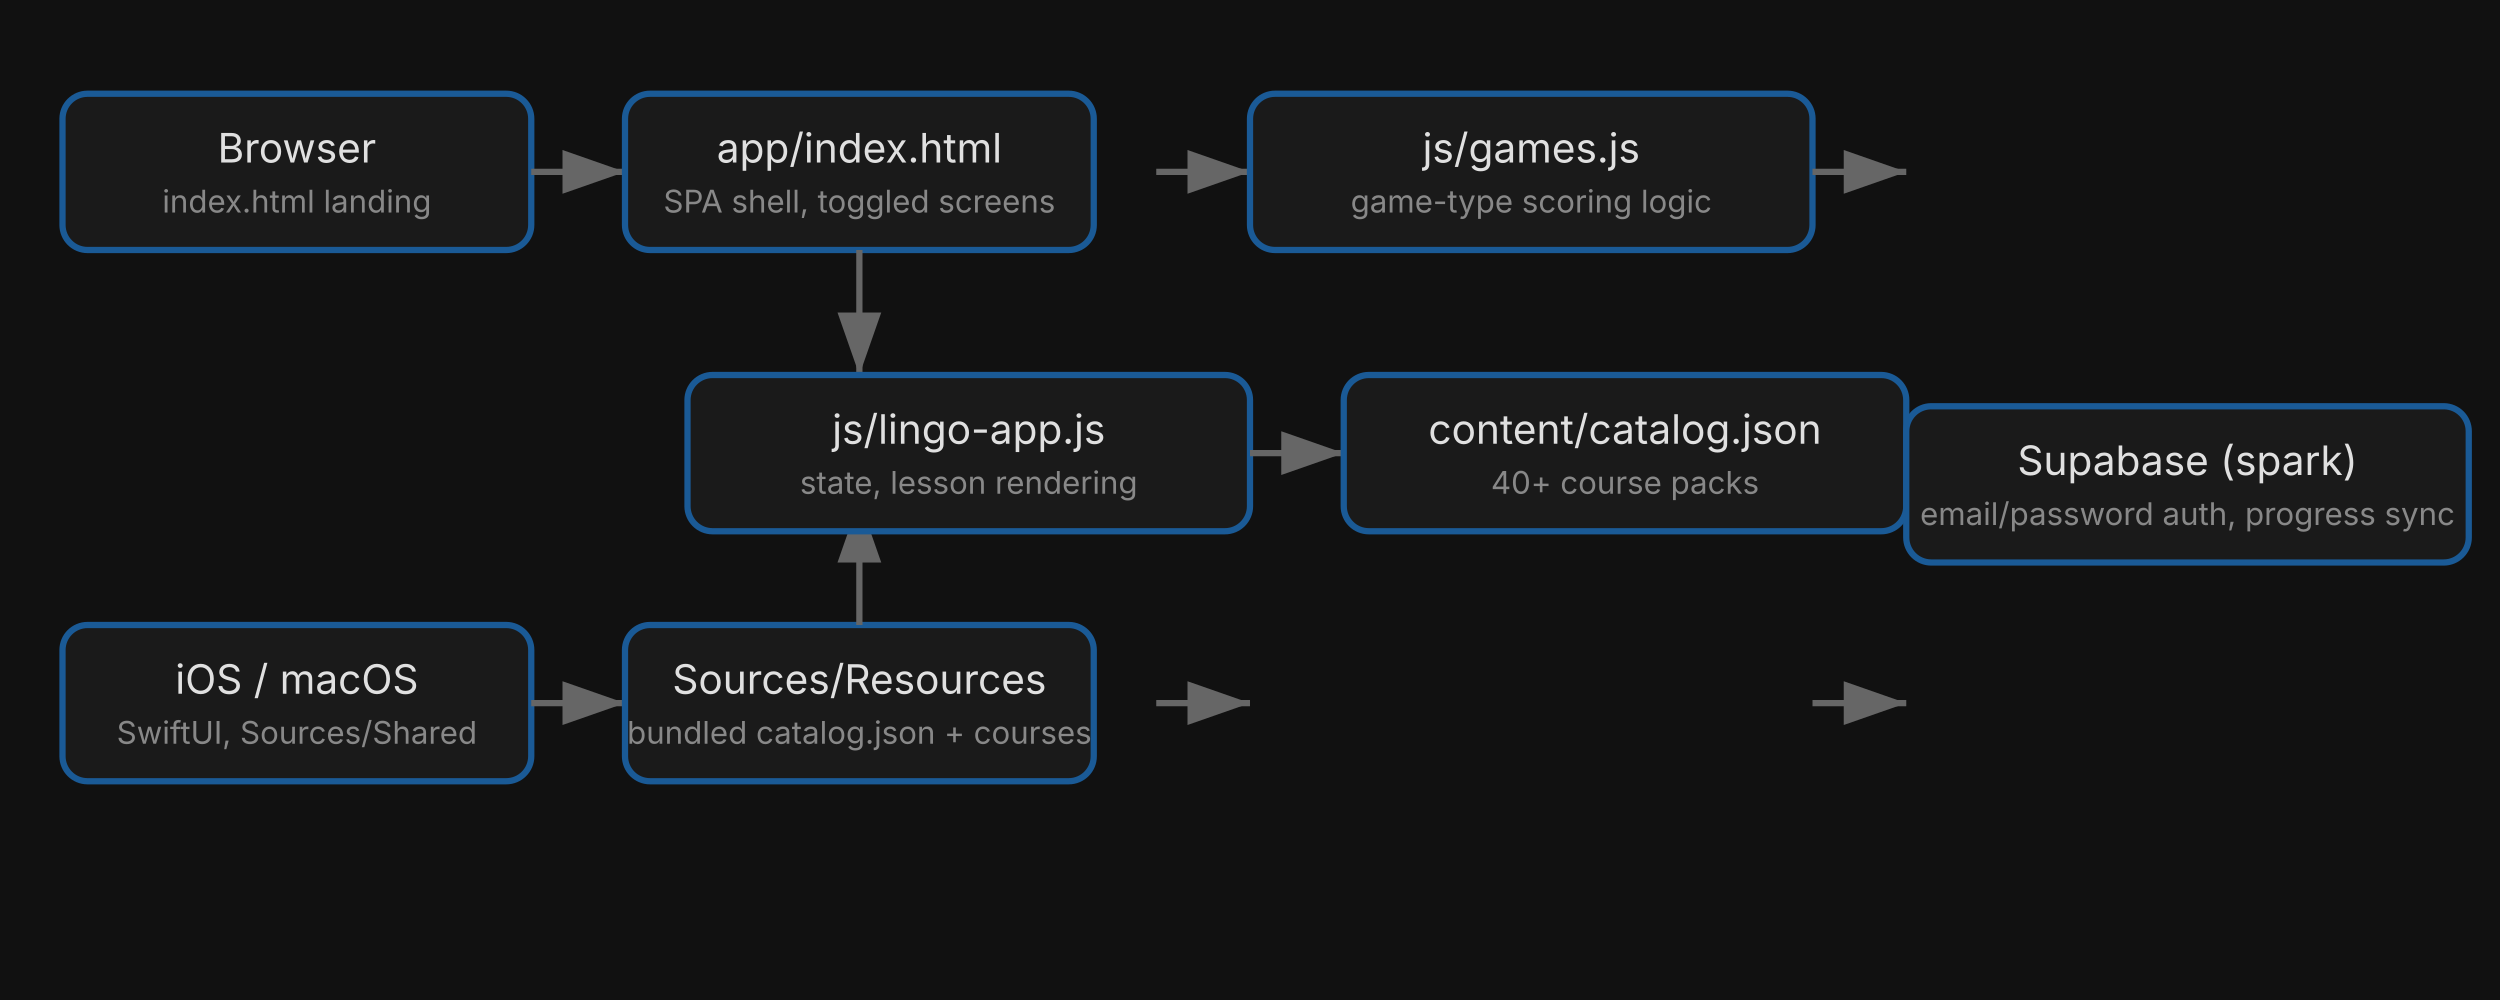
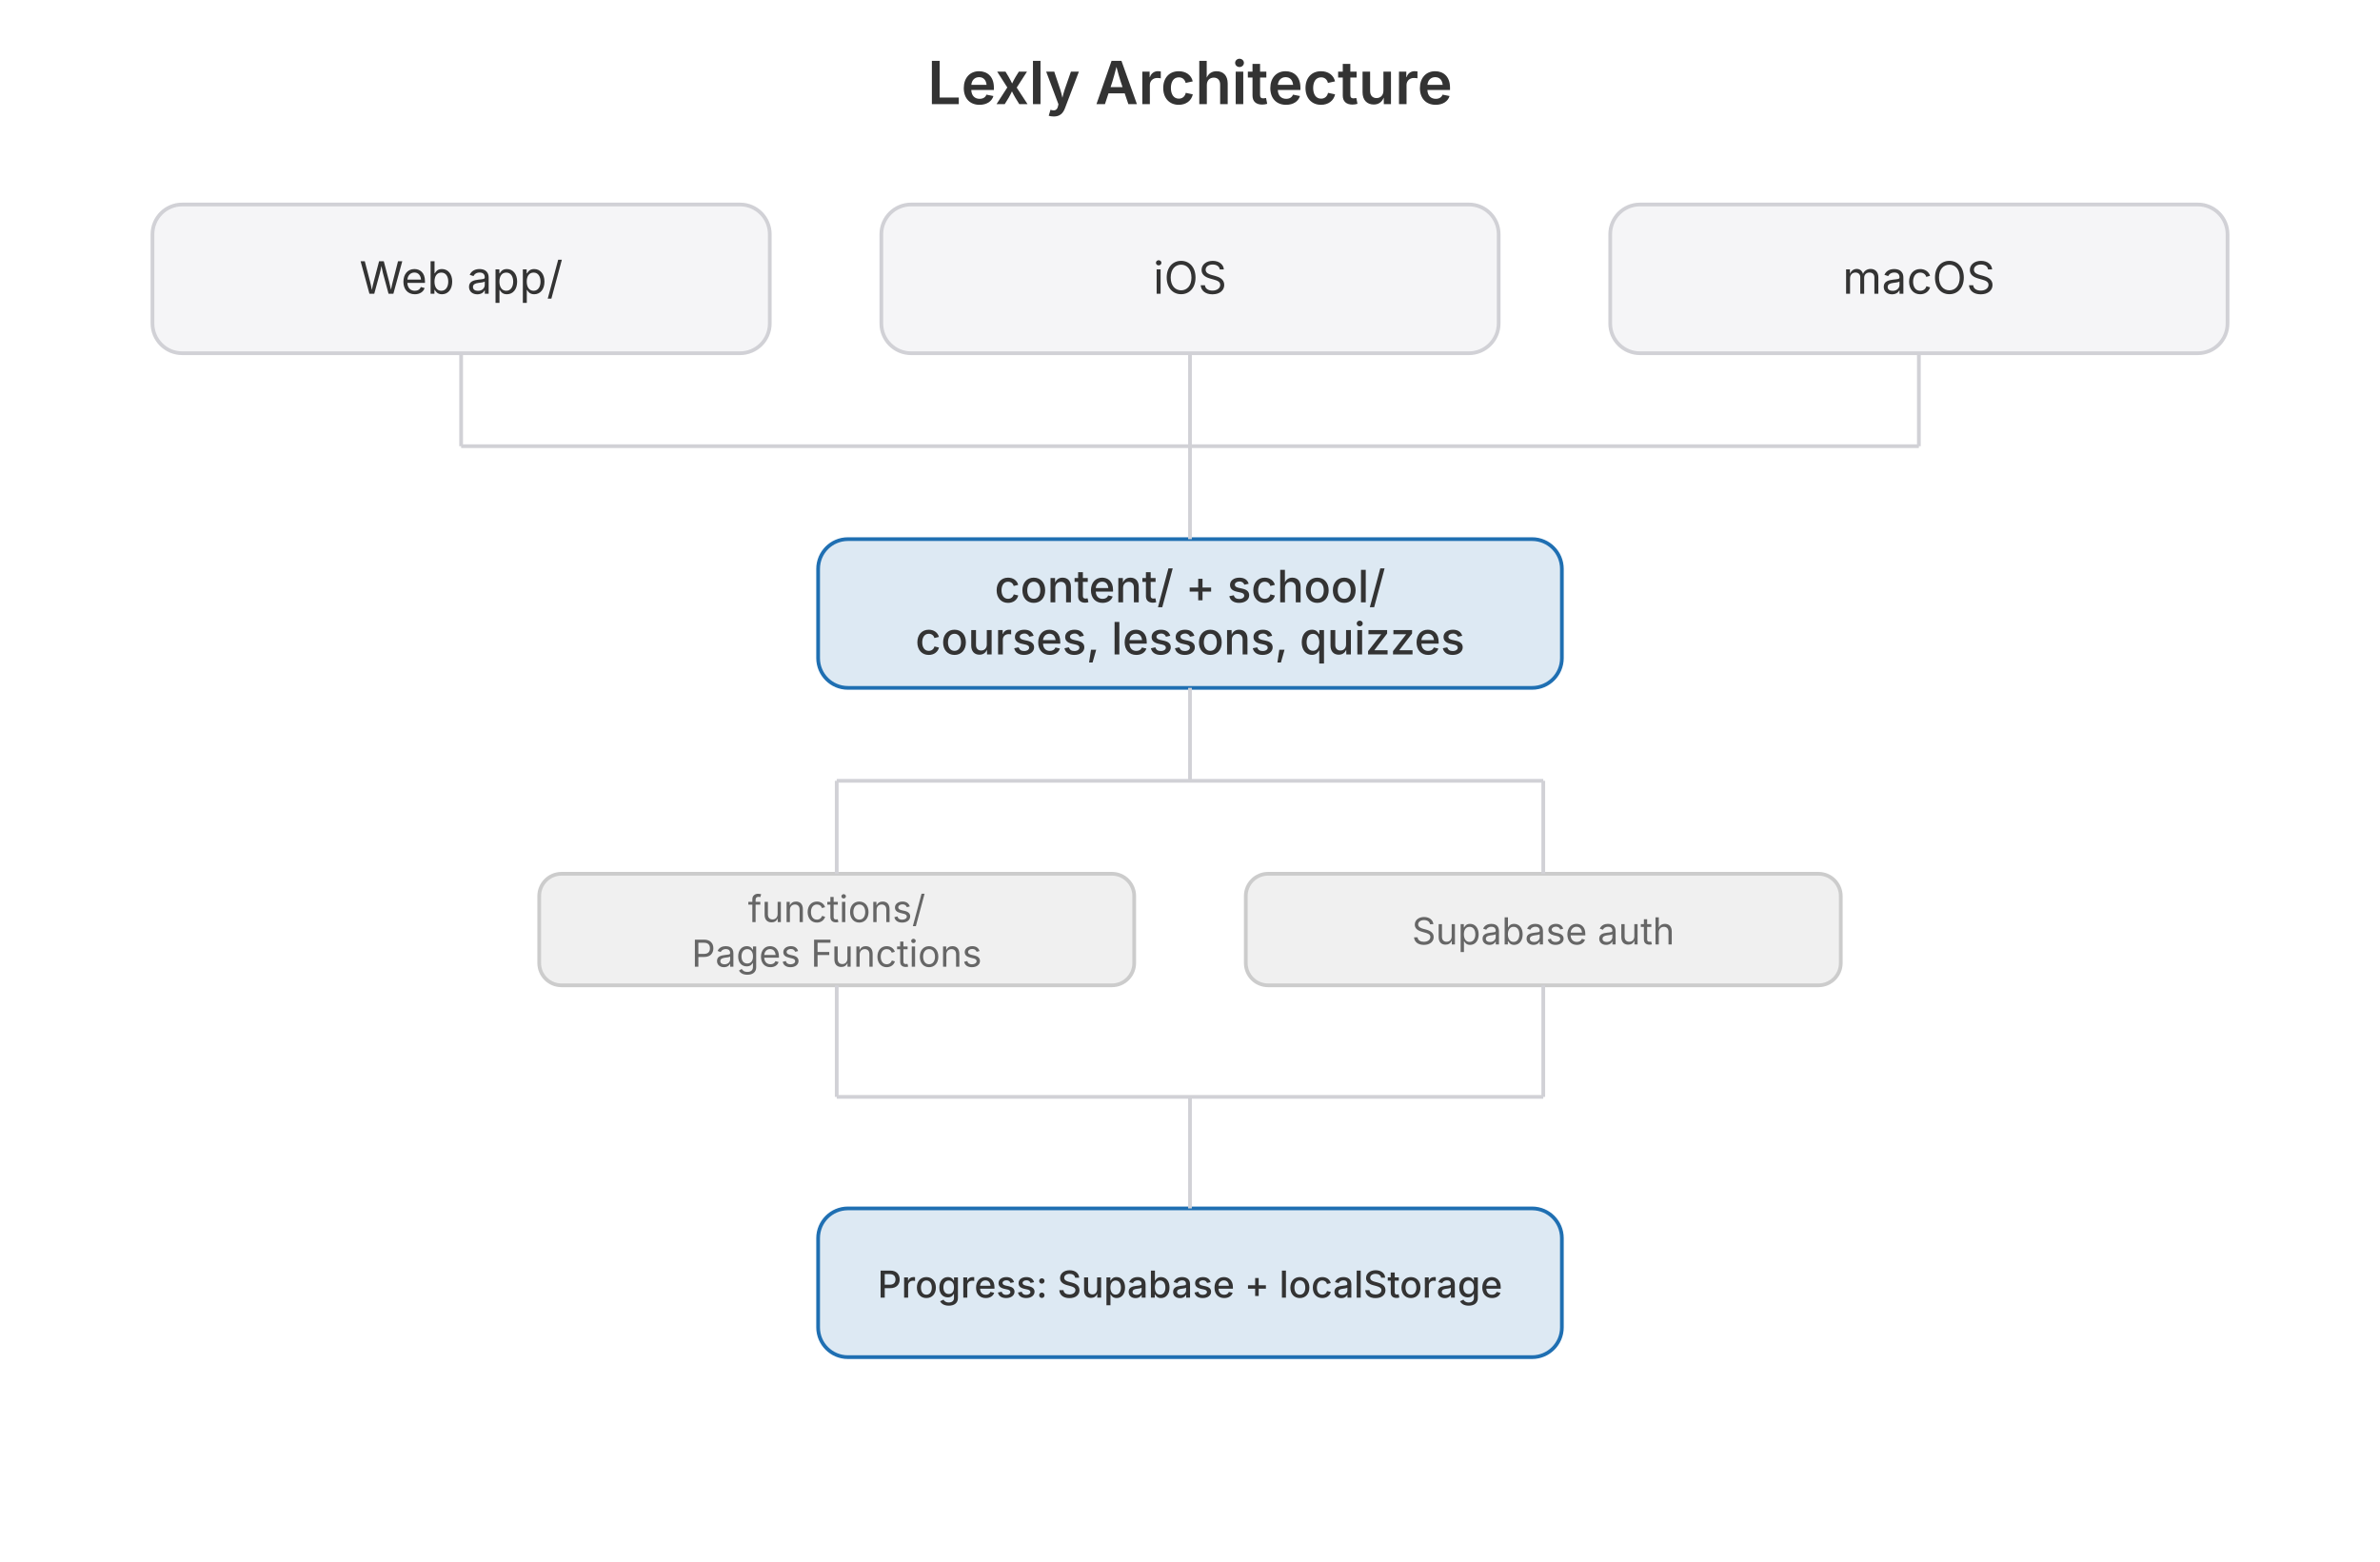
- <svg xmlns="http://www.w3.org/2000/svg" font-family="-apple-system, system-ui, sans-serif" viewBox="0 0 800 320">
-   <defs>
-     <marker id="arrowhead" markerHeight="7" markerWidth="10" orient="auto" refX="10" refY="3.5">
-       <path fill="#666" d="m0 0 10 3.5L0 7z" />
-     </marker>
-     <style>.box{fill:#1a1a1a;stroke:#1a5a96;stroke-width:2}.label,.sub{fill:#e0e0e0;font-size:13px;text-anchor:middle}.sub{fill:#888;font-size:10px}.arrow{stroke:#666;stroke-width:2;fill:none;marker-end:url(#arrowhead)}</style>
-   </defs>
-   <path fill="#111" d="M0 0h800v320H0z" />
-   <rect width="150" height="50" x="20" y="30" class="box" rx="8" />
-   <text x="95" y="52" class="label">Browser</text>
-   <text x="95" y="68" class="sub">index.html landing</text>
-   <path d="M170 55h30" class="arrow" />
-   <rect width="150" height="50" x="200" y="30" class="box" rx="8" />
-   <text x="275" y="52" class="label">app/index.html</text>
-   <text x="275" y="68" class="sub">SPA shell, toggled screens</text>
-   <rect width="150" height="50" x="20" y="200" class="box" rx="8" />
-   <text x="95" y="222" class="label">iOS / macOS</text>
-   <text x="95" y="238" class="sub">SwiftUI, Sources/Shared</text>
-   <path d="M170 225h30" class="arrow" />
-   <rect width="150" height="50" x="200" y="200" class="box" rx="8" />
-   <text x="275" y="222" class="label">Sources/Resources</text>
-   <text x="275" y="238" class="sub">bundled catalog.json + courses</text>
-   <path d="M275 80v40" class="arrow" />
-   <path d="M275 200v-40" class="arrow" />
-   <rect width="180" height="50" x="220" y="120" class="box" rx="8" />
-   <text x="310" y="142" class="label">js/lingo-app.js</text>
-   <text x="310" y="158" class="sub">state, lesson rendering</text>
-   <path d="M400 145h30" class="arrow" />
-   <rect width="180" height="50" x="430" y="120" class="box" rx="8" />
-   <text x="520" y="142" class="label">content/catalog.json</text>
-   <text x="520" y="158" class="sub">40+ course packs</text>
-   <path d="M370 55h30" class="arrow" />
-   <path d="M370 225h30" class="arrow" />
-   <rect width="180" height="50" x="400" y="30" class="box" rx="8" />
-   <text x="490" y="52" class="label">js/games.js</text>
-   <text x="490" y="68" class="sub">game-type scoring logic</text>
-   <path d="M580 55h30" class="arrow" />
-   <path d="M580 225h30" class="arrow" />
-   <rect width="180" height="50" x="610" y="130" class="box" rx="8" />
-   <text x="700" y="152" class="label">Supabase (spark)</text>
-   <text x="700" y="168" class="sub">email/password auth, progress sync</text>
+ <svg xmlns="http://www.w3.org/2000/svg" width="640" height="420" style="background:#fff;font-family:-apple-system,BlinkMacSystemFont,sans-serif" viewBox="0 0 640 420">
+   <text x="320" y="28" fill="#333" font-size="16" font-weight="600" text-anchor="middle">Lexly Architecture</text>
+   <rect width="166" height="40" x="41" y="55" fill="#f5f5f7" stroke="#d1d1d6" rx="8" />
+   <text x="124" y="79" fill="#333" font-size="12" text-anchor="middle">Web app/</text>
+   <rect width="166" height="40" x="237" y="55" fill="#f5f5f7" stroke="#d1d1d6" rx="8" />
+   <text x="320" y="79" fill="#333" font-size="12" text-anchor="middle">iOS</text>
+   <rect width="166" height="40" x="433" y="55" fill="#f5f5f7" stroke="#d1d1d6" rx="8" />
+   <text x="516" y="79" fill="#333" font-size="12" text-anchor="middle">macOS</text>
+   <rect width="200" height="40" x="220" y="145" fill="#1f6fb2" fill-opacity=".15" stroke="#1f6fb2" rx="8" />
+   <text x="320" y="162" fill="#333" font-size="12" font-weight="500" text-anchor="middle">content/ + school/</text>
+   <text x="320" y="176" fill="#333" font-size="12" font-weight="500" text-anchor="middle">courses, lessons, quizzes</text>
+   <rect width="160" height="30" x="145" y="235" fill="#f0f0f0" stroke="#ccc" rx="6" />
+   <text x="225" y="248" fill="#666" font-size="10" text-anchor="middle">functions/</text>
+   <text x="225" y="260" fill="#666" font-size="10" text-anchor="middle">Pages Functions</text>
+   <rect width="160" height="30" x="335" y="235" fill="#f0f0f0" stroke="#ccc" rx="6" />
+   <text x="415" y="254" fill="#666" font-size="10" text-anchor="middle">Supabase auth</text>
+   <rect width="200" height="40" x="220" y="325" fill="#1f6fb2" fill-opacity=".15" stroke="#1f6fb2" rx="8" />
+   <text x="320" y="349" fill="#333" font-size="10" font-weight="500" text-anchor="middle">Progress: Supabase + localStorage</text>
+   <path stroke="#d1d1d6" fill="none" d="M124 95v25M320 95v25M516 95v25M124 120H516M320 120V145M320 185V210M225 210v25M415 210v25M225 210H415M225 265v30M415 265v30M225 295H415M320 295V325" />
</svg>
